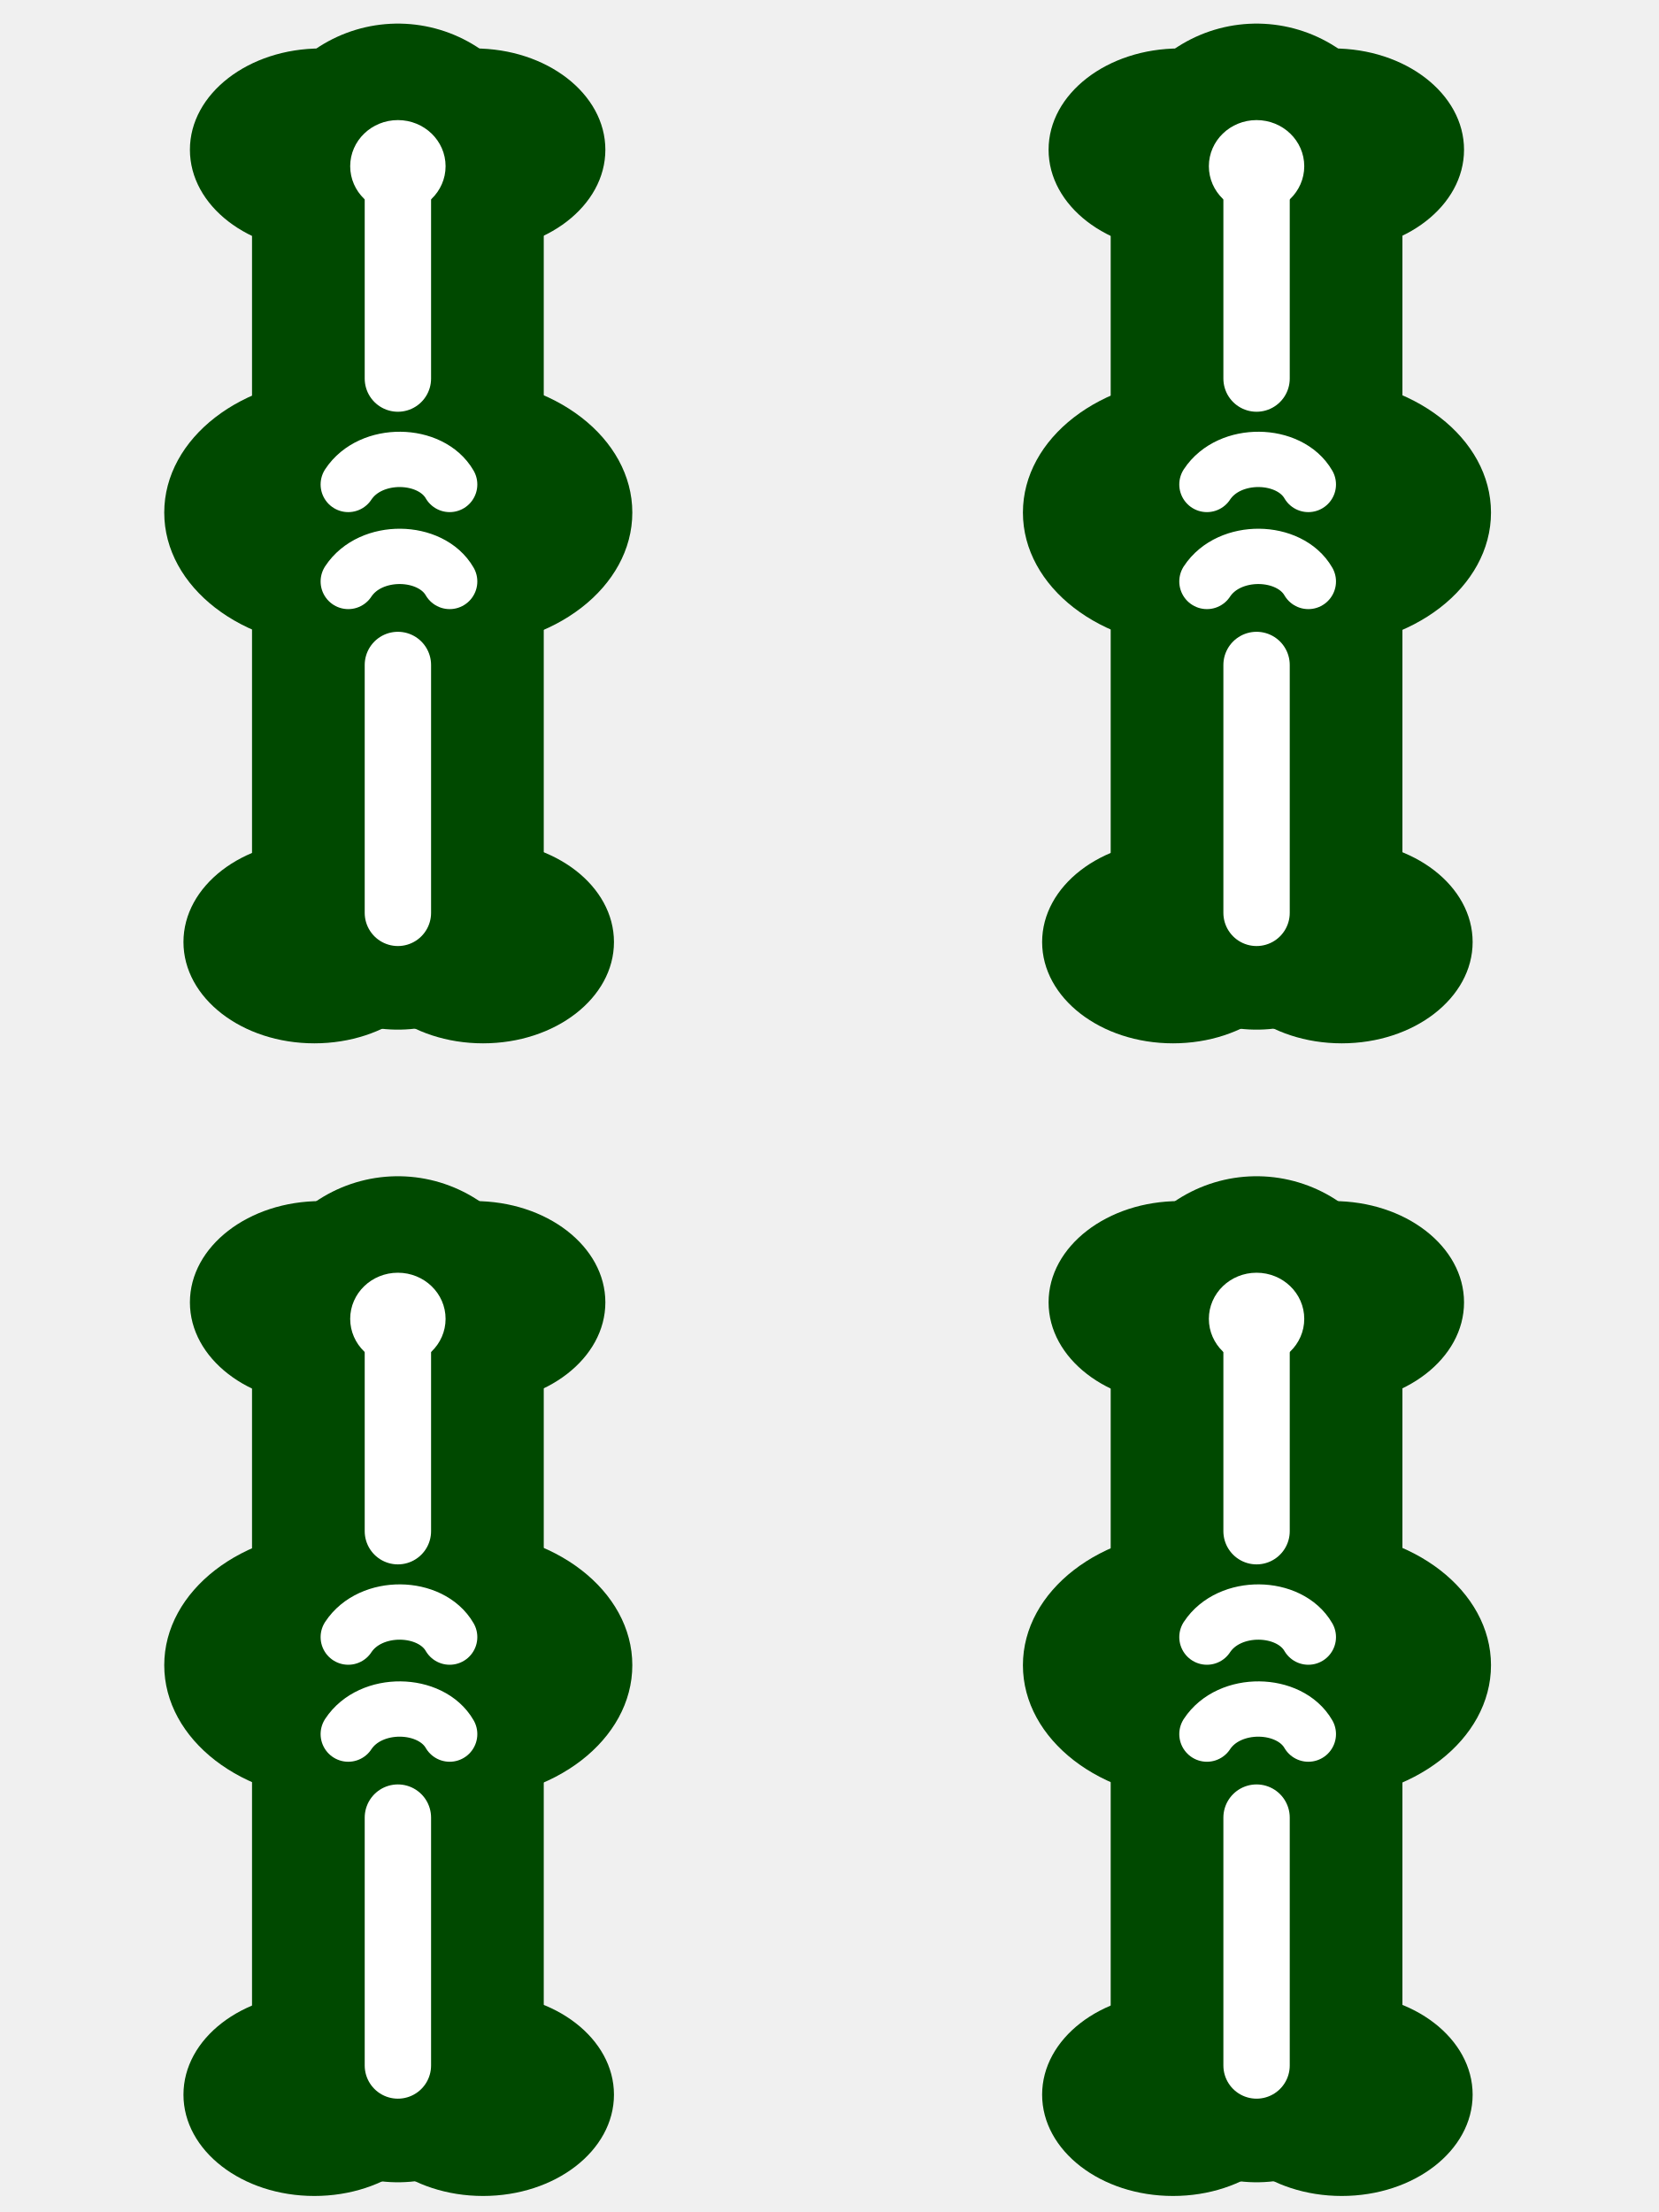
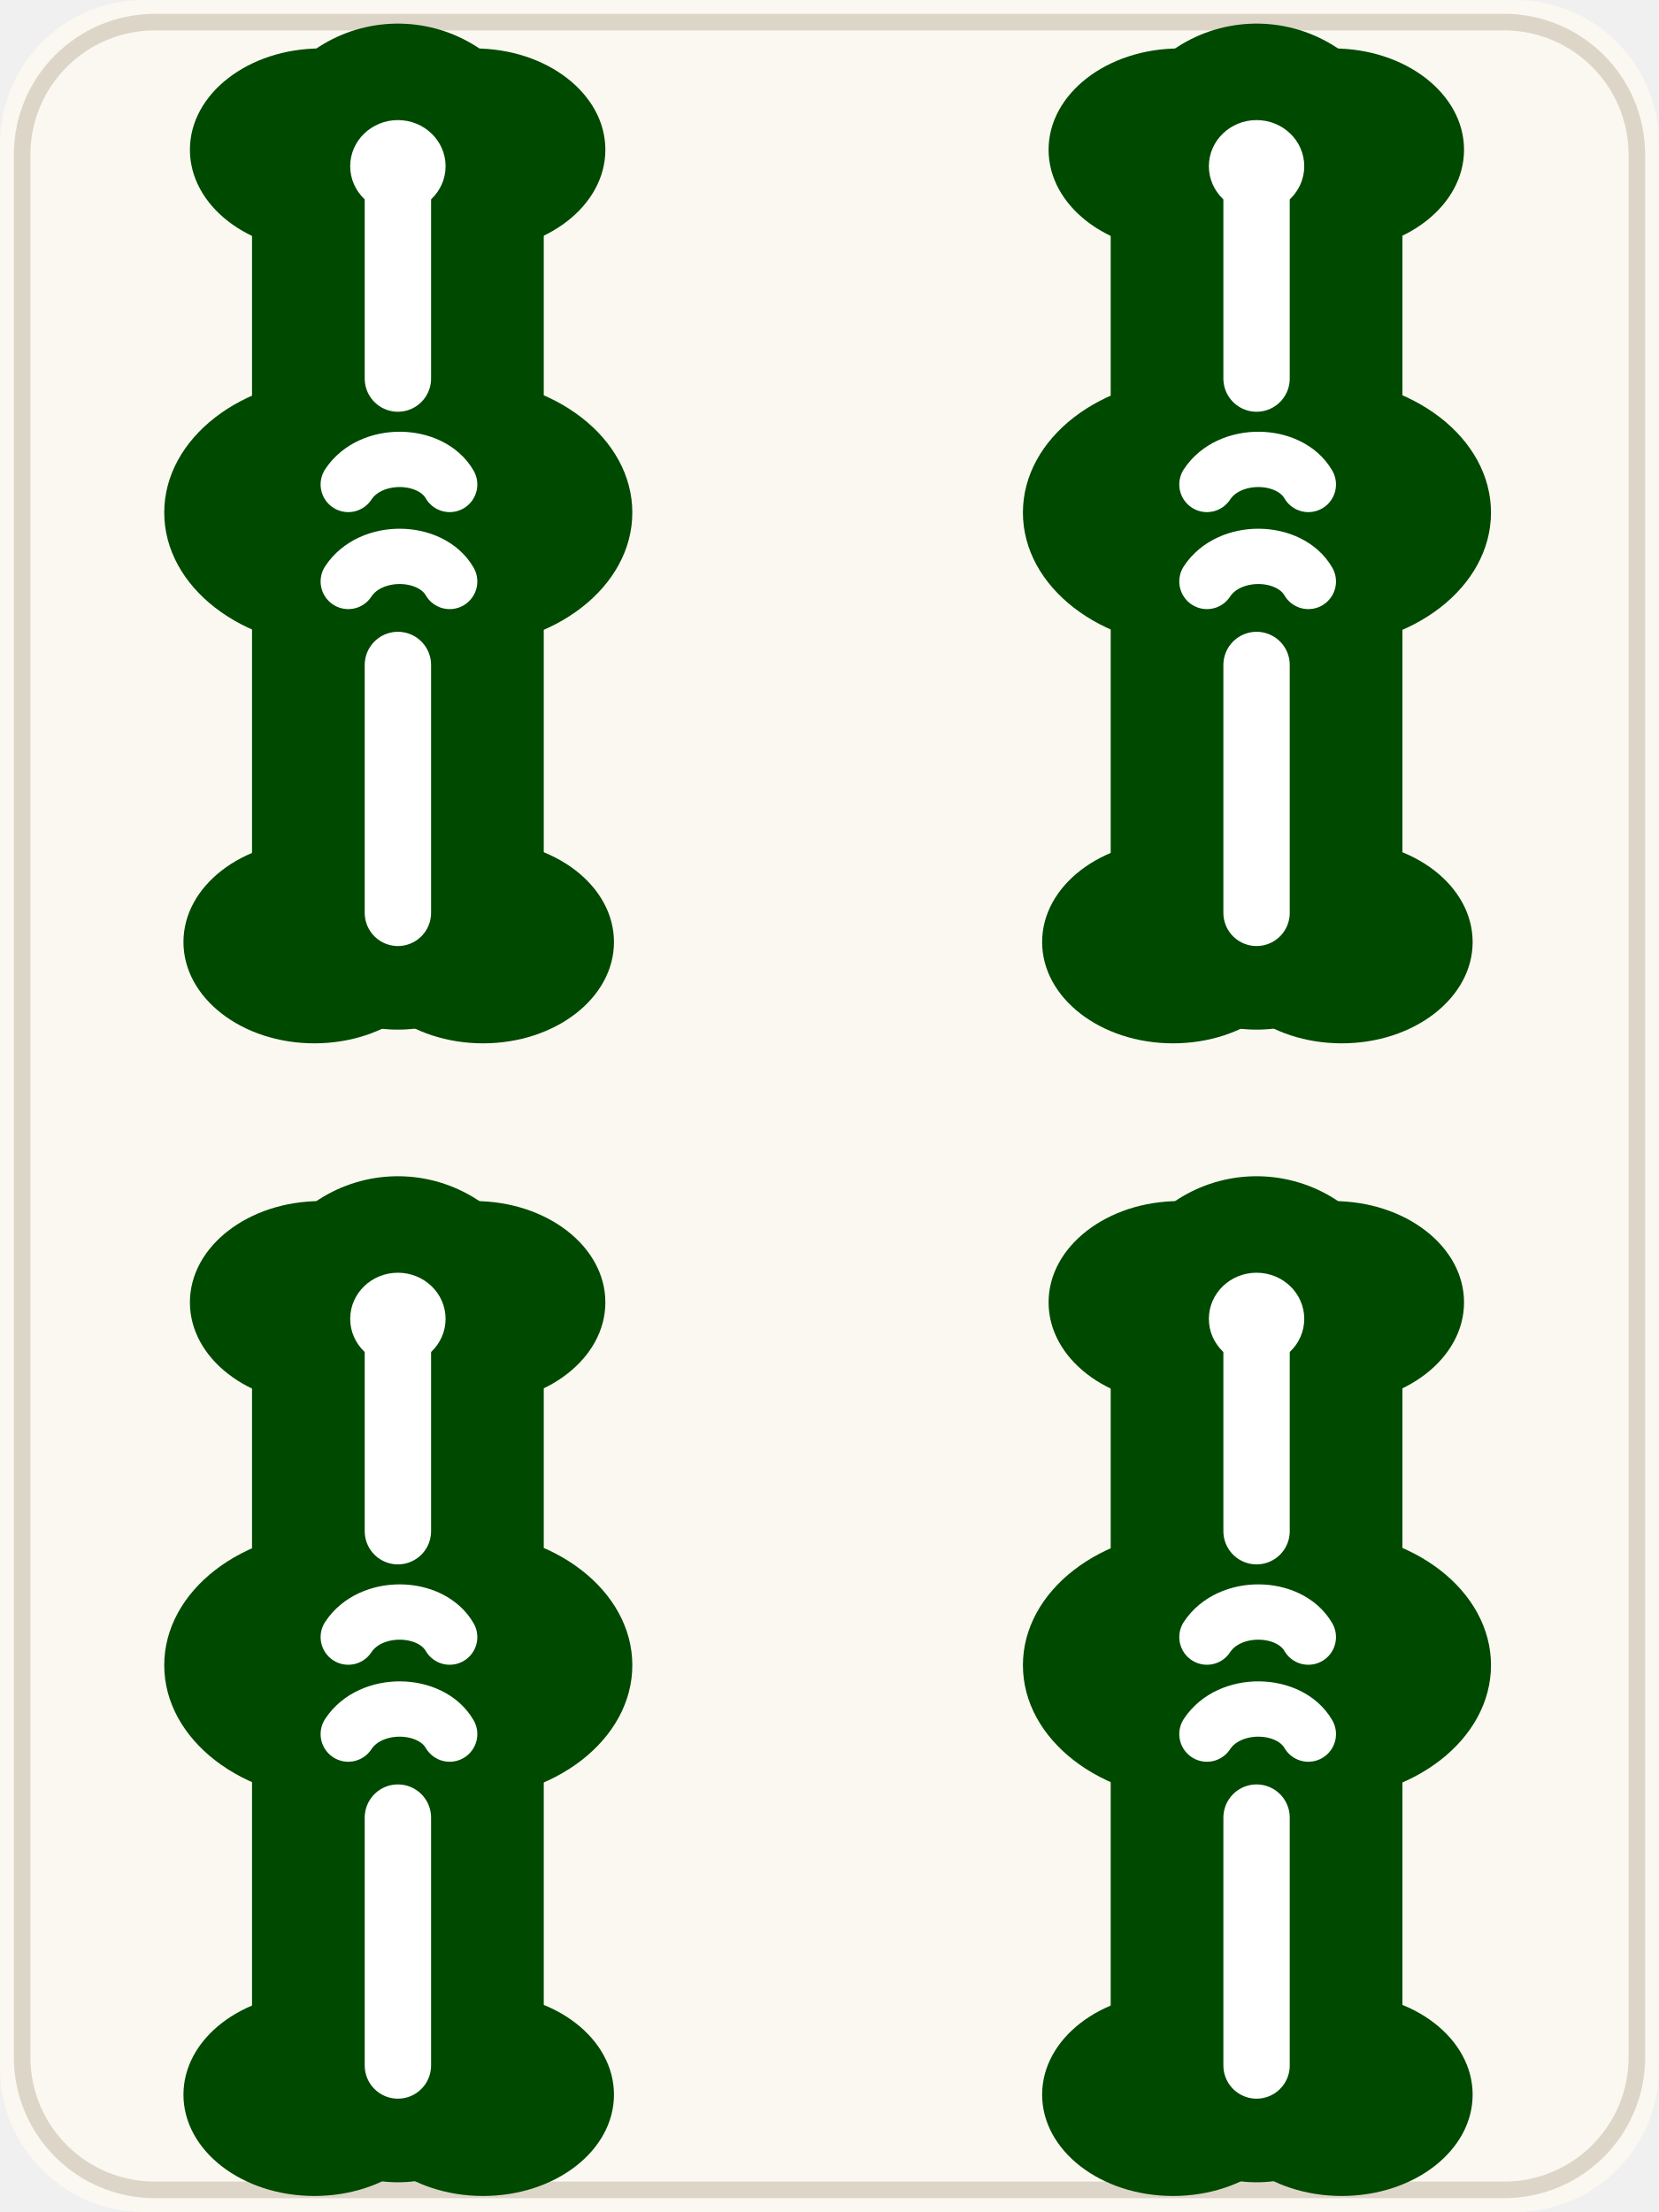
<svg xmlns="http://www.w3.org/2000/svg" viewBox="0 0 300 400">
+   <rect x="0" y="0" width="300" height="400" rx="26" fill="#fbf8f1" />
+   <rect x="4" y="4" width="292" height="392" rx="24" fill="none" stroke="#ddd6c8" stroke-width="3" />
  <g transform="matrix(.95916 0 0 .95916 -71.525 -417.126)">
    <ellipse cx="135.055" cy="680.426" rx="24.68" ry="19.097" opacity="1" fill="#004900" fill-opacity="1" fill-rule="nonzero" stroke="none" stroke-width="30" stroke-linecap="round" stroke-linejoin="round" stroke-miterlimit="4" stroke-dasharray="none" strokeDashoffset="0" stroke-opacity="1" />
    <ellipse cx="164.02" cy="680.426" rx="24.68" ry="19.097" opacity="1" fill="#004900" fill-opacity="1" fill-rule="nonzero" stroke="none" stroke-width="30" stroke-linecap="round" stroke-linejoin="round" stroke-miterlimit="4" stroke-dasharray="none" strokeDashoffset="0" stroke-opacity="1" />
    <ellipse cx="133.838" cy="829.799" rx="24.68" ry="19.097" opacity="1" fill="#004900" fill-opacity="1" fill-rule="nonzero" stroke="none" stroke-width="30" stroke-linecap="round" stroke-linejoin="round" stroke-miterlimit="4" stroke-dasharray="none" strokeDashoffset="0" stroke-opacity="1" />
    <path d="M149.585 818.816V684.143" fill="none" fill-rule="evenodd" stroke="#004900" stroke-width="55" stroke-linecap="round" stroke-linejoin="miter" stroke-miterlimit="4" stroke-dasharray="none" stroke-opacity="1" />
    <ellipse cx="165.642" cy="829.799" rx="24.68" ry="19.097" opacity="1" fill="#004900" fill-opacity="1" fill-rule="nonzero" stroke="none" stroke-width="30" stroke-linecap="round" stroke-linejoin="round" stroke-miterlimit="4" stroke-dasharray="none" strokeDashoffset="0" stroke-opacity="1" />
    <ellipse cx="160.995" cy="748.831" rx="32.787" ry="25.37" opacity="1" fill="#004900" fill-opacity="1" fill-rule="nonzero" stroke="none" stroke-width="30" stroke-linecap="round" stroke-linejoin="round" stroke-miterlimit="4" stroke-dasharray="none" strokeDashoffset="0" stroke-opacity="1" />
    <ellipse cx="138.323" cy="748.831" rx="32.787" ry="25.37" opacity="1" fill="#004900" fill-opacity="1" fill-rule="nonzero" stroke="none" stroke-width="30" stroke-linecap="round" stroke-linejoin="round" stroke-miterlimit="4" stroke-dasharray="none" strokeDashoffset="0" stroke-opacity="1" />
    <path d="M149.585 685.723v37.843M149.585 777.562v46.734" fill="none" fill-rule="evenodd" stroke="#fff" stroke-width="12.511" stroke-linecap="round" stroke-linejoin="miter" stroke-miterlimit="4" stroke-dasharray="none" stroke-opacity="1" />
    <ellipse cx="149.585" cy="683.533" rx="8.992" ry="8.697" opacity="1" fill="#fff" fill-opacity="1" fill-rule="nonzero" stroke="none" stroke-width="10" stroke-linecap="round" stroke-linejoin="round" stroke-miterlimit="4" stroke-dasharray="none" strokeDashoffset="0" stroke-opacity="1" />
    <path d="M140.229 761.818c4.228-6.441 15.56-6.164 19.118 0M140.229 743.531c4.228-6.44 15.56-6.163 19.118 0" fill="none" fill-rule="evenodd" stroke="#fff" stroke-width="10.426" stroke-linecap="round" stroke-linejoin="round" stroke-miterlimit="4" stroke-dasharray="none" stroke-opacity="1" />
  </g>
  <g transform="matrix(.95916 0 0 .95916 83.75 -417.126)">
    <ellipse cx="135.055" cy="680.426" rx="24.68" ry="19.097" opacity="1" fill="#004900" fill-opacity="1" fill-rule="nonzero" stroke="none" stroke-width="30" stroke-linecap="round" stroke-linejoin="round" stroke-miterlimit="4" stroke-dasharray="none" strokeDashoffset="0" stroke-opacity="1" />
    <ellipse cx="164.02" cy="680.426" rx="24.68" ry="19.097" opacity="1" fill="#004900" fill-opacity="1" fill-rule="nonzero" stroke="none" stroke-width="30" stroke-linecap="round" stroke-linejoin="round" stroke-miterlimit="4" stroke-dasharray="none" strokeDashoffset="0" stroke-opacity="1" />
    <ellipse cx="133.838" cy="829.799" rx="24.68" ry="19.097" opacity="1" fill="#004900" fill-opacity="1" fill-rule="nonzero" stroke="none" stroke-width="30" stroke-linecap="round" stroke-linejoin="round" stroke-miterlimit="4" stroke-dasharray="none" strokeDashoffset="0" stroke-opacity="1" />
    <path d="M149.585 818.816V684.143" fill="none" fill-rule="evenodd" stroke="#004900" stroke-width="55" stroke-linecap="round" stroke-linejoin="miter" stroke-miterlimit="4" stroke-dasharray="none" stroke-opacity="1" />
    <ellipse cx="165.642" cy="829.799" rx="24.68" ry="19.097" opacity="1" fill="#004900" fill-opacity="1" fill-rule="nonzero" stroke="none" stroke-width="30" stroke-linecap="round" stroke-linejoin="round" stroke-miterlimit="4" stroke-dasharray="none" strokeDashoffset="0" stroke-opacity="1" />
    <ellipse cx="160.995" cy="748.831" rx="32.787" ry="25.37" opacity="1" fill="#004900" fill-opacity="1" fill-rule="nonzero" stroke="none" stroke-width="30" stroke-linecap="round" stroke-linejoin="round" stroke-miterlimit="4" stroke-dasharray="none" strokeDashoffset="0" stroke-opacity="1" />
    <ellipse cx="138.323" cy="748.831" rx="32.787" ry="25.37" opacity="1" fill="#004900" fill-opacity="1" fill-rule="nonzero" stroke="none" stroke-width="30" stroke-linecap="round" stroke-linejoin="round" stroke-miterlimit="4" stroke-dasharray="none" strokeDashoffset="0" stroke-opacity="1" />
    <path d="M149.585 685.723v37.843M149.585 777.562v46.734" fill="none" fill-rule="evenodd" stroke="#fff" stroke-width="12.511" stroke-linecap="round" stroke-linejoin="miter" stroke-miterlimit="4" stroke-dasharray="none" stroke-opacity="1" />
    <ellipse cx="149.585" cy="683.533" rx="8.992" ry="8.697" opacity="1" fill="#fff" fill-opacity="1" fill-rule="nonzero" stroke="none" stroke-width="10" stroke-linecap="round" stroke-linejoin="round" stroke-miterlimit="4" stroke-dasharray="none" strokeDashoffset="0" stroke-opacity="1" />
    <path d="M140.229 761.818c4.228-6.441 15.56-6.164 19.118 0M140.229 743.531c4.228-6.44 15.56-6.163 19.118 0" fill="none" fill-rule="evenodd" stroke="#fff" stroke-width="10.426" stroke-linecap="round" stroke-linejoin="round" stroke-miterlimit="4" stroke-dasharray="none" stroke-opacity="1" />
  </g>
  <g transform="matrix(.95916 0 0 .95916 -71.525 -625.559)">
    <ellipse cx="135.055" cy="680.426" rx="24.68" ry="19.097" opacity="1" fill="#004900" fill-opacity="1" fill-rule="nonzero" stroke="none" stroke-width="30" stroke-linecap="round" stroke-linejoin="round" stroke-miterlimit="4" stroke-dasharray="none" strokeDashoffset="0" stroke-opacity="1" />
    <ellipse cx="164.02" cy="680.426" rx="24.68" ry="19.097" opacity="1" fill="#004900" fill-opacity="1" fill-rule="nonzero" stroke="none" stroke-width="30" stroke-linecap="round" stroke-linejoin="round" stroke-miterlimit="4" stroke-dasharray="none" strokeDashoffset="0" stroke-opacity="1" />
    <ellipse cx="133.838" cy="829.799" rx="24.68" ry="19.097" opacity="1" fill="#004900" fill-opacity="1" fill-rule="nonzero" stroke="none" stroke-width="30" stroke-linecap="round" stroke-linejoin="round" stroke-miterlimit="4" stroke-dasharray="none" strokeDashoffset="0" stroke-opacity="1" />
    <path d="M149.585 818.816V684.143" fill="none" fill-rule="evenodd" stroke="#004900" stroke-width="55" stroke-linecap="round" stroke-linejoin="miter" stroke-miterlimit="4" stroke-dasharray="none" stroke-opacity="1" />
    <ellipse cx="165.642" cy="829.799" rx="24.68" ry="19.097" opacity="1" fill="#004900" fill-opacity="1" fill-rule="nonzero" stroke="none" stroke-width="30" stroke-linecap="round" stroke-linejoin="round" stroke-miterlimit="4" stroke-dasharray="none" strokeDashoffset="0" stroke-opacity="1" />
    <ellipse cx="160.995" cy="748.831" rx="32.787" ry="25.37" opacity="1" fill="#004900" fill-opacity="1" fill-rule="nonzero" stroke="none" stroke-width="30" stroke-linecap="round" stroke-linejoin="round" stroke-miterlimit="4" stroke-dasharray="none" strokeDashoffset="0" stroke-opacity="1" />
    <ellipse cx="138.323" cy="748.831" rx="32.787" ry="25.37" opacity="1" fill="#004900" fill-opacity="1" fill-rule="nonzero" stroke="none" stroke-width="30" stroke-linecap="round" stroke-linejoin="round" stroke-miterlimit="4" stroke-dasharray="none" strokeDashoffset="0" stroke-opacity="1" />
    <path d="M149.585 685.723v37.843M149.585 777.562v46.734" fill="none" fill-rule="evenodd" stroke="#fff" stroke-width="12.511" stroke-linecap="round" stroke-linejoin="miter" stroke-miterlimit="4" stroke-dasharray="none" stroke-opacity="1" />
    <ellipse cx="149.585" cy="683.533" rx="8.992" ry="8.697" opacity="1" fill="#fff" fill-opacity="1" fill-rule="nonzero" stroke="none" stroke-width="10" stroke-linecap="round" stroke-linejoin="round" stroke-miterlimit="4" stroke-dasharray="none" strokeDashoffset="0" stroke-opacity="1" />
    <path d="M140.229 761.818c4.228-6.441 15.56-6.164 19.118 0M140.229 743.531c4.228-6.44 15.56-6.163 19.118 0" fill="none" fill-rule="evenodd" stroke="#fff" stroke-width="10.426" stroke-linecap="round" stroke-linejoin="round" stroke-miterlimit="4" stroke-dasharray="none" stroke-opacity="1" />
  </g>
  <g transform="matrix(.95916 0 0 .95916 83.75 -625.559)">
    <ellipse cx="135.055" cy="680.426" rx="24.68" ry="19.097" opacity="1" fill="#004900" fill-opacity="1" fill-rule="nonzero" stroke="none" stroke-width="30" stroke-linecap="round" stroke-linejoin="round" stroke-miterlimit="4" stroke-dasharray="none" strokeDashoffset="0" stroke-opacity="1" />
    <ellipse cx="164.02" cy="680.426" rx="24.68" ry="19.097" opacity="1" fill="#004900" fill-opacity="1" fill-rule="nonzero" stroke="none" stroke-width="30" stroke-linecap="round" stroke-linejoin="round" stroke-miterlimit="4" stroke-dasharray="none" strokeDashoffset="0" stroke-opacity="1" />
    <ellipse cx="133.838" cy="829.799" rx="24.68" ry="19.097" opacity="1" fill="#004900" fill-opacity="1" fill-rule="nonzero" stroke="none" stroke-width="30" stroke-linecap="round" stroke-linejoin="round" stroke-miterlimit="4" stroke-dasharray="none" strokeDashoffset="0" stroke-opacity="1" />
    <path d="M149.585 818.816V684.143" fill="none" fill-rule="evenodd" stroke="#004900" stroke-width="55" stroke-linecap="round" stroke-linejoin="miter" stroke-miterlimit="4" stroke-dasharray="none" stroke-opacity="1" />
    <ellipse cx="165.642" cy="829.799" rx="24.68" ry="19.097" opacity="1" fill="#004900" fill-opacity="1" fill-rule="nonzero" stroke="none" stroke-width="30" stroke-linecap="round" stroke-linejoin="round" stroke-miterlimit="4" stroke-dasharray="none" strokeDashoffset="0" stroke-opacity="1" />
    <ellipse cx="160.995" cy="748.831" rx="32.787" ry="25.37" opacity="1" fill="#004900" fill-opacity="1" fill-rule="nonzero" stroke="none" stroke-width="30" stroke-linecap="round" stroke-linejoin="round" stroke-miterlimit="4" stroke-dasharray="none" strokeDashoffset="0" stroke-opacity="1" />
    <ellipse cx="138.323" cy="748.831" rx="32.787" ry="25.37" opacity="1" fill="#004900" fill-opacity="1" fill-rule="nonzero" stroke="none" stroke-width="30" stroke-linecap="round" stroke-linejoin="round" stroke-miterlimit="4" stroke-dasharray="none" strokeDashoffset="0" stroke-opacity="1" />
    <path d="M149.585 685.723v37.843M149.585 777.562v46.734" fill="none" fill-rule="evenodd" stroke="#fff" stroke-width="12.511" stroke-linecap="round" stroke-linejoin="miter" stroke-miterlimit="4" stroke-dasharray="none" stroke-opacity="1" />
    <ellipse cx="149.585" cy="683.533" rx="8.992" ry="8.697" opacity="1" fill="#fff" fill-opacity="1" fill-rule="nonzero" stroke="none" stroke-width="10" stroke-linecap="round" stroke-linejoin="round" stroke-miterlimit="4" stroke-dasharray="none" strokeDashoffset="0" stroke-opacity="1" />
    <path d="M140.229 761.818c4.228-6.441 15.56-6.164 19.118 0M140.229 743.531c4.228-6.44 15.56-6.163 19.118 0" fill="none" fill-rule="evenodd" stroke="#fff" stroke-width="10.426" stroke-linecap="round" stroke-linejoin="round" stroke-miterlimit="4" stroke-dasharray="none" stroke-opacity="1" />
  </g>
</svg>
